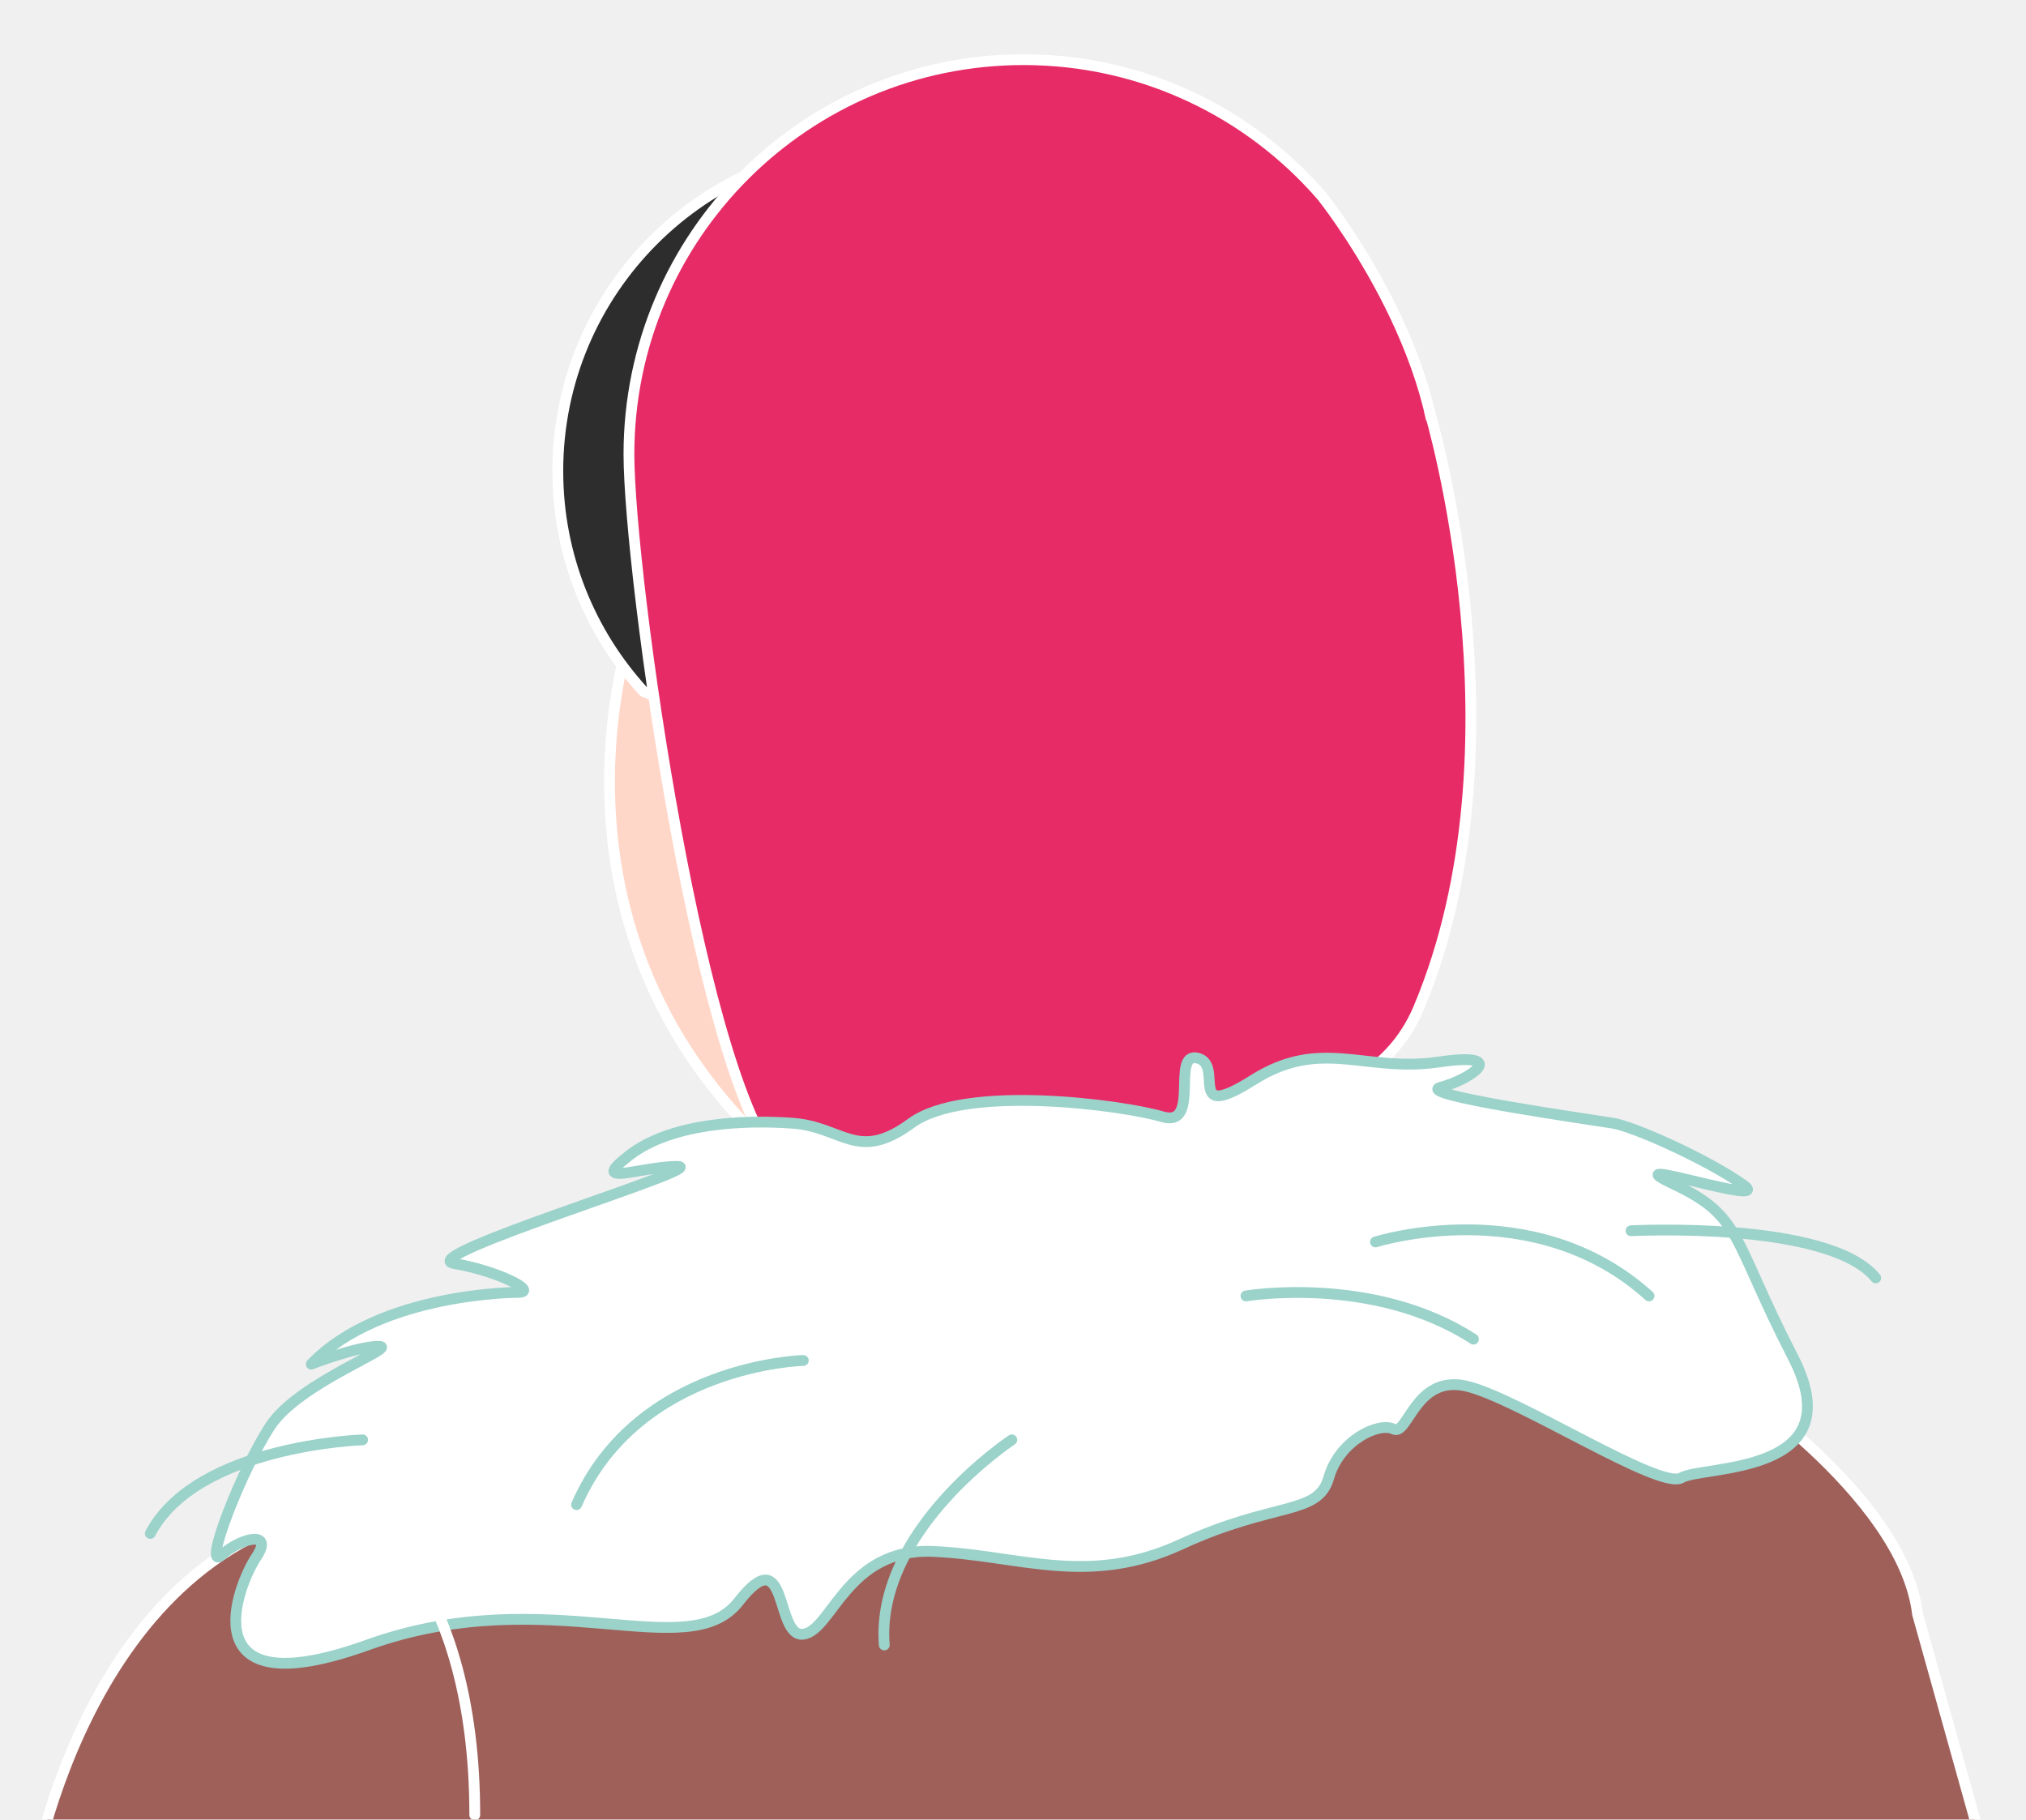
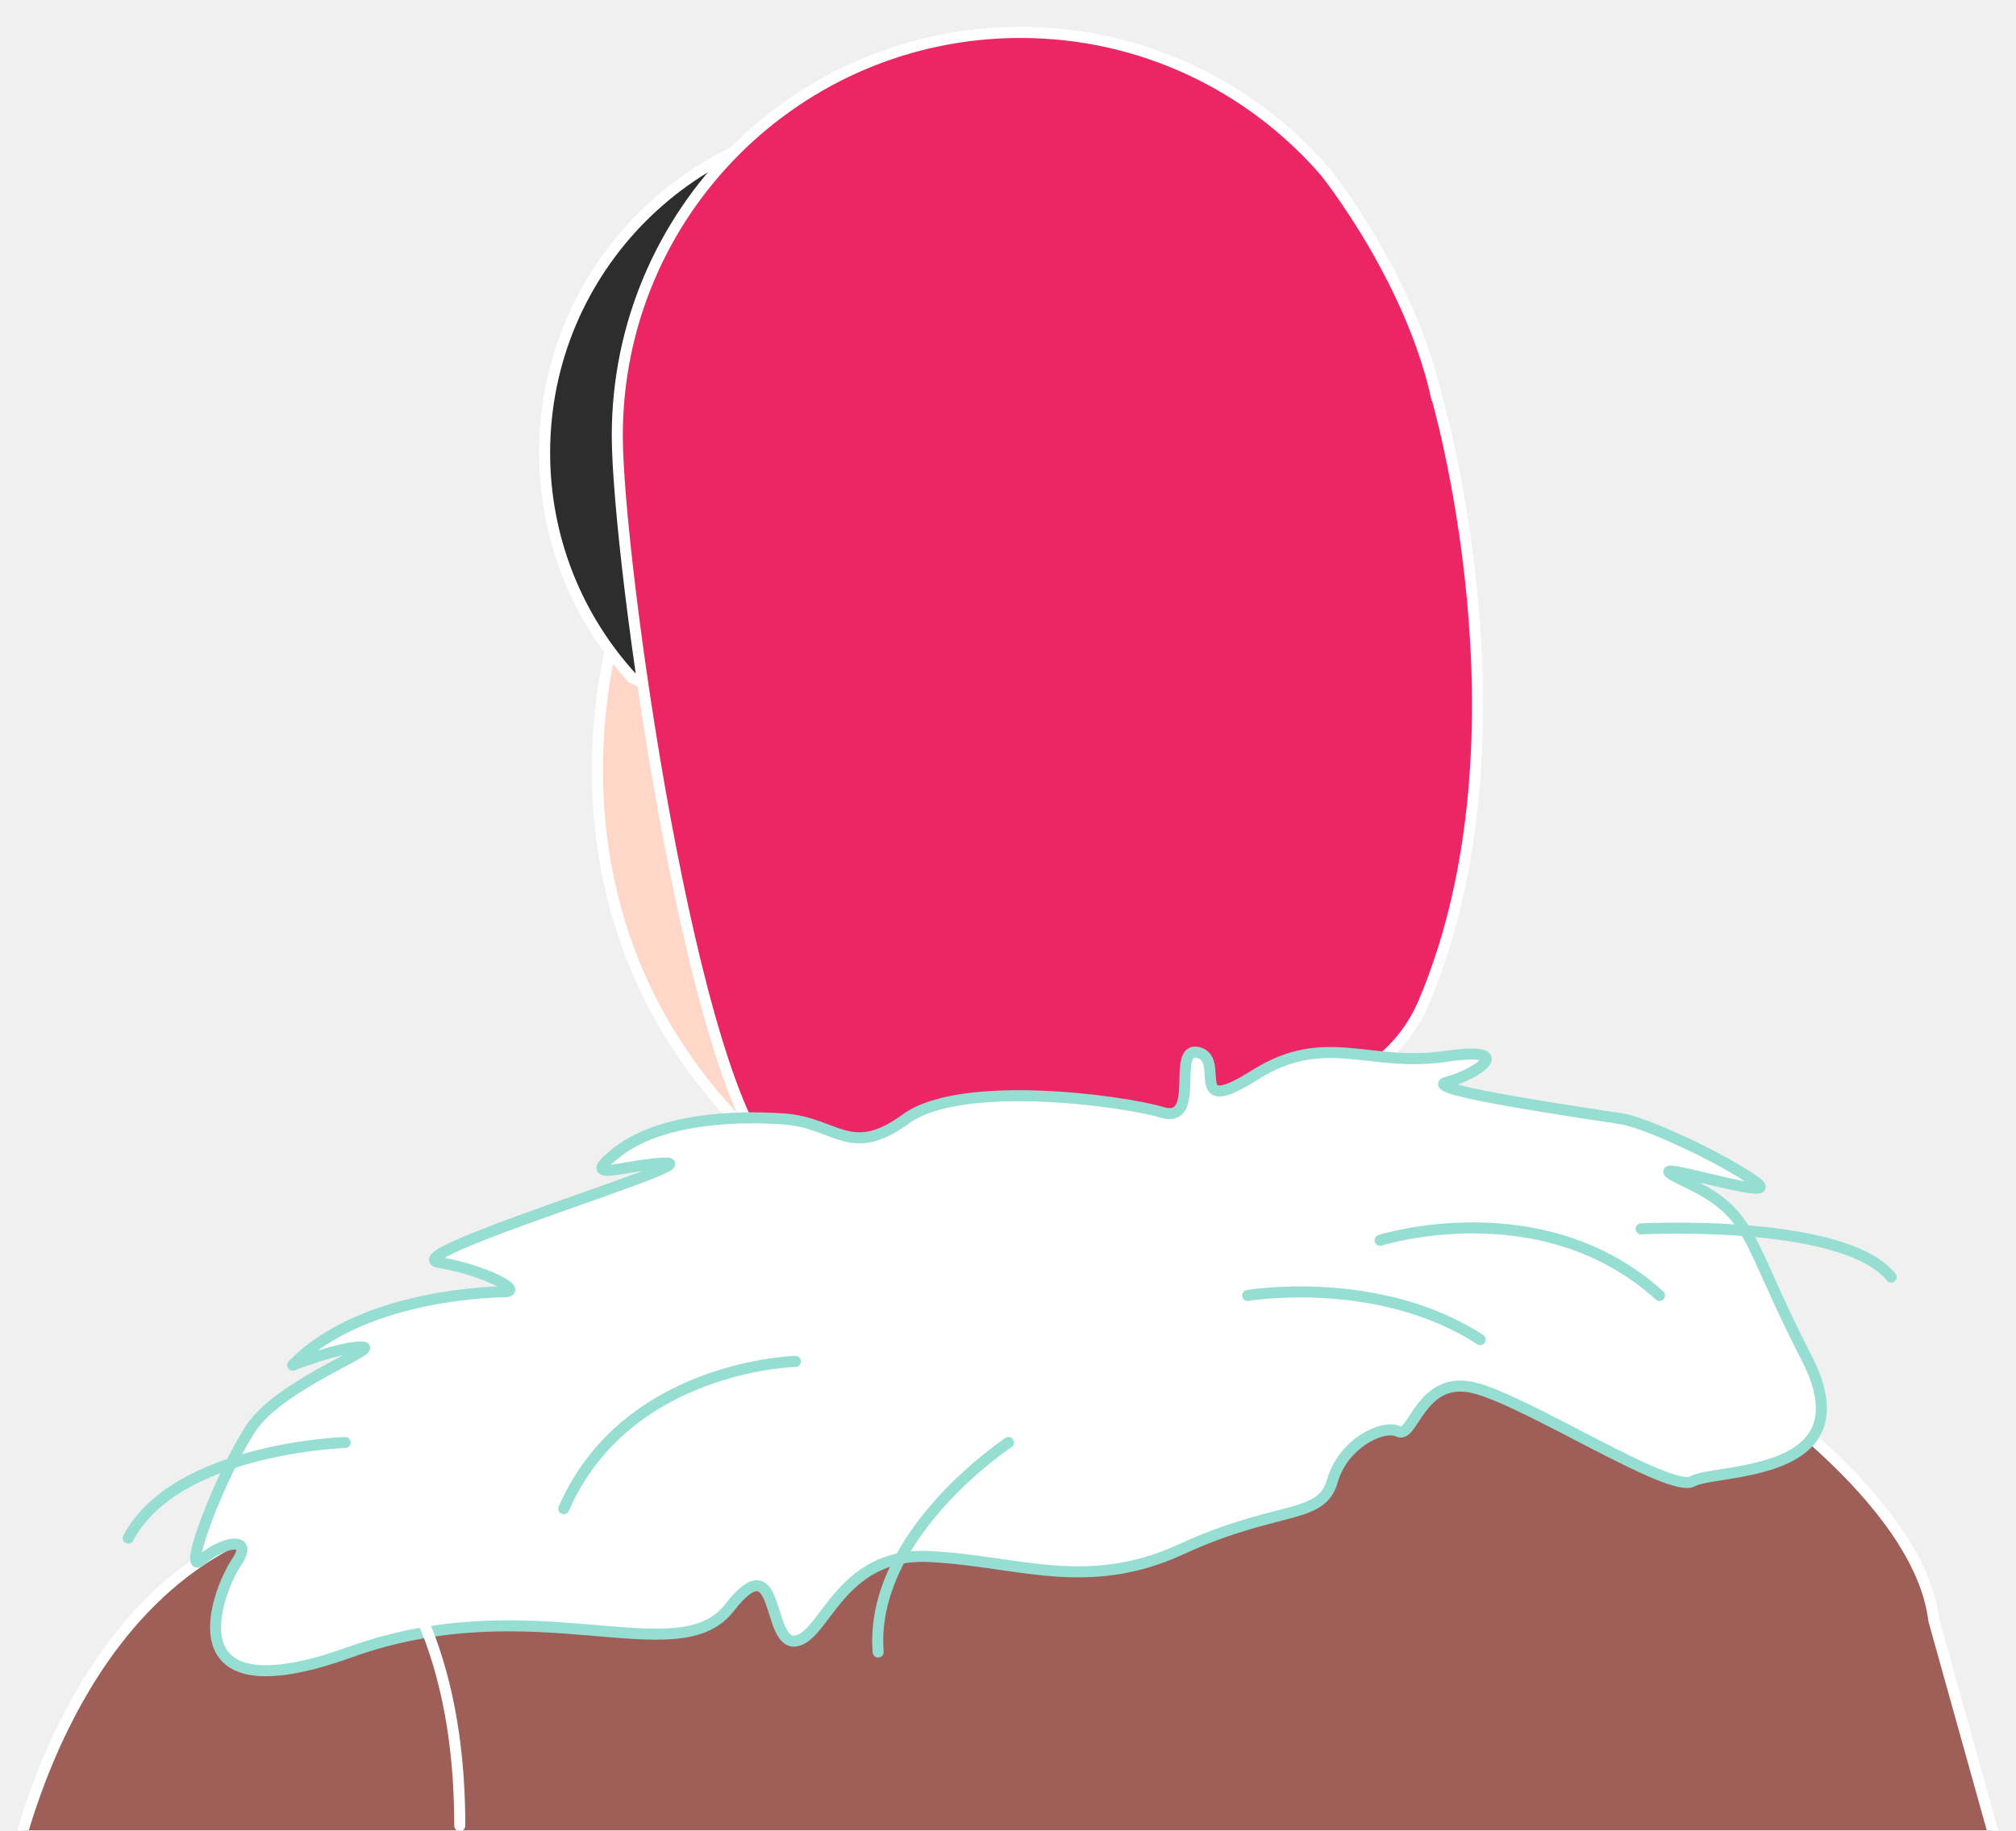
- <svg xmlns="http://www.w3.org/2000/svg" xmlns:xlink="http://www.w3.org/1999/xlink" version="1.1" id="Layer_1" x="0px" y="0px" viewBox="0 0 375.309 337.073" enable-background="new 0 0 375.309 337.073" xml:space="preserve">
+ <svg xmlns="http://www.w3.org/2000/svg" xmlns:xlink="http://www.w3.org/1999/xlink" version="1.1" id="Layer_1" x="0px" y="0px" viewBox="0 0 365.517 331.906" enable-background="new 0 0 365.517 331.906" xml:space="preserve">
  <g>
    <defs>
-       <rect id="SVGID_1_" x="-89.193" y="-39.913" width="498.667" height="376.986" />
+       <rect id="SVGID_1_" x="-93.783" y="-45.08" width="498.667" height="376.986" />
    </defs>
    <clipPath id="SVGID_2_">
      <use xlink:href="#SVGID_1_" overflow="visible" />
    </clipPath>
    <g clip-path="url(#SVGID_2_)">
-       <path fill="#FFD7C9" stroke="#FFFFFF" stroke-width="2" stroke-linecap="round" stroke-linejoin="round" stroke-miterlimit="10" d="    M209.476,144.81l-56.304-37.193l-35.659,7.165c0,0-23.147,62.67,34.408,105.781c0,0,12.152,11.554,2.272,29.08    c-9.88,17.527,70.088,49.064,70.088,49.064l60.032,16.854c0,0-53-82.501-55-104.083s24-63.744,15-102.512" />
-       <path fill="#2E2D2E" stroke="#FFFFFF" stroke-width="2" stroke-linecap="round" stroke-linejoin="round" d="M163.807,147.734    c33.399,0,60.474-27.075,60.474-60.474s-27.075-60.474-60.474-60.474s-60.474,27.075-60.474,60.474    c0,15.747,6.019,30.089,15.882,40.85l16.648,6.546c0,0,2.504-1.629,3.233-4.391C139.826,127.502,145.665,147.734,163.807,147.734z    " />
-       <path fill="#E72B66" stroke="#FFFFFF" stroke-width="2" stroke-linecap="round" stroke-linejoin="round" stroke-miterlimit="10" d="    M145.474,216.754c-15.46-13.403-28.965-110.533-28.965-132.601c0-40.373,32.728-73.101,73.101-73.101    c22.068,0,41.836,9.793,55.239,25.253c0,0,23.708,29.479,21.5,56.976c-3.159,39.345-31.998,114.806-71.47,114.806" />
-       <path fill="#9F605A" stroke="#FFFFFF" stroke-width="2" stroke-linecap="round" stroke-linejoin="round" d="M147.06,239.568    c0,0-37.151,31.684-84.716,39.996s-56.8,71.116-56.8,71.116l221.891,156.086l91.666-23.551l65.113-80.352l-28.997-103.839    c-2.674-22.563-37.555-44.823-37.555-44.823s-17.113-15.002-33.168-17.187c-16.055-2.185-38.464-8.999-38.464-8.999    S228.511,286.781,147.06,239.568z" />
-       <path fill="#E72B66" stroke="#FFFFFF" stroke-width="2" stroke-linecap="round" stroke-linejoin="round" stroke-miterlimit="10" d="    M204.313,208.088c24.929-0.651,50.084-1.356,58.494-21.333c20.471-48.627,2.063-110.34,2.063-110.34" />
-       <rect x="-79.212" y="-28.831" fill="none" width="469.352" height="365.904" />
-       <path fill="#FFFFFF" stroke="#9BD2CA" stroke-width="2" stroke-linecap="round" stroke-linejoin="round" stroke-miterlimit="10" d="    M96.14,239.421c0,0-25.634-0.055-38.484,13.306c0,0,8.484-3.306,12.484-3.306c4,0-14.667,6.667-20,14.667    c-5.333,8-12.822,27.333-9.077,24c3.744-3.333,9.744-4.569,6.411,0.382c-3.333,4.951-12.754,28.284,20.623,16.284    c33.377-12,59.371,4,68.707-8c9.336-12,6.67,6.667,12.003,6c5.333-0.667,8-16,24-15.333c16,0.667,28.667,6.667,46-1.333    c17.333-8,25.333-5.277,27.333-12.305c2-7.028,9.333-10.362,12-9.028c2.667,1.333,4-10,13.333-8c9.333,2,36,19.39,40,17.028    c4-2.362,32-0.362,20.667-22.362s-9.333-26-22-32c-12.667-6,19.333,4.667,12.667,0c-6.667-4.667-20-10.667-24-11.333    s-37.152-5.333-31.91-6.667c5.243-1.333,13.282-6.667-0.404-4.667s-21.686-4.667-34.353,3.333c-12.667,8-5.225-2.773-10.279-4.053    c-5.054-1.28,0.666,12.996-6.527,10.858c-7.193-2.138-36.527-6.138-46.527,1.195c-10,7.333-12.667,0.667-22,0s-22.598,0-30.299,6    c-7.701,6,2.299,2,8.965,2s-49.333,16.667-41.333,18S99.648,239.272,96.14,239.421z" />
-       <path fill="none" stroke="#9BD2CA" stroke-width="2" stroke-linecap="round" stroke-linejoin="round" stroke-miterlimit="10" d="    M67.174,266.754c0,0-30.667,0.951-39.333,17.333" />
-       <path fill="none" stroke="#9BD2CA" stroke-width="2" stroke-linecap="round" stroke-linejoin="round" stroke-miterlimit="10" d="    M148.807,252.048c0,0-30.667,0.706-42,26.706" />
-       <path fill="none" stroke="#9BD2CA" stroke-width="2" stroke-linecap="round" stroke-linejoin="round" stroke-miterlimit="10" d="    M187.438,266.754c0,0-25.297,16.667-23.631,38" />
-       <path fill="none" stroke="#9BD2CA" stroke-width="2" stroke-linecap="round" stroke-linejoin="round" stroke-miterlimit="10" d="    M302.14,228.015c0,0,36.667-1.928,45.333,8.739" />
-       <path fill="none" stroke="#9BD2CA" stroke-width="2" stroke-linecap="round" stroke-linejoin="round" stroke-miterlimit="10" d="    M254.807,230.088c0,0,29.333-9.333,50.667,10" />
-       <path fill="none" stroke="#9BD2CA" stroke-width="2" stroke-linecap="round" stroke-linejoin="round" stroke-miterlimit="10" d="    M230.807,240.088c0,0,23.624-4,42.145,8" />
-       <path fill="none" stroke="#FFFFFF" stroke-width="2" stroke-linecap="round" stroke-linejoin="round" stroke-miterlimit="10" d="    M67.174,280.055c0,0,20.776,12.659,20.776,56.177" />
+       <path fill="#FFD7C9" stroke="#FFFFFF" stroke-width="2" stroke-linecap="round" stroke-linejoin="round" stroke-miterlimit="10" d="    M204.885,139.643l-56.304-37.193l-35.659,7.165c0,0-23.147,62.67,34.408,105.781c0,0,12.152,11.554,2.272,29.08    s70.088,49.064,70.088,49.064l60.032,16.854c0,0-53-82.501-55-104.083c-2-21.582,24-63.744,15-102.512" />
+       <path fill="#2D2D2D" stroke="#FFFFFF" stroke-width="2" stroke-linecap="round" stroke-linejoin="round" d="M159.217,142.567    c33.399,0,60.474-27.075,60.474-60.474s-27.075-60.474-60.474-60.474S98.743,48.694,98.743,82.093    c0,15.747,6.019,30.089,15.882,40.85l16.648,6.546c0,0,2.504-1.629,3.233-4.391C135.236,122.335,141.075,142.567,159.217,142.567z    " />
+       <path fill="#EC2565" stroke="#FFFFFF" stroke-width="2" stroke-linecap="round" stroke-linejoin="round" stroke-miterlimit="10" d="    M140.884,211.587c-15.46-13.404-28.965-110.533-28.965-132.601c0-40.373,32.728-73.101,73.101-73.101    c22.068,0,41.836,9.793,55.239,25.253c0,0,23.708,29.479,21.5,56.976c-3.159,39.345-31.998,114.806-71.47,114.806" />
+       <path fill="#9E5F59" stroke="#FFFFFF" stroke-width="2" stroke-linecap="round" stroke-linejoin="round" d="M142.47,234.401    c0,0-37.151,31.684-84.716,39.996s-56.8,71.116-56.8,71.116l221.891,156.086l91.666-23.551l65.113-80.352l-28.997-103.839    c-2.674-22.563-37.555-44.823-37.555-44.823s-17.113-15.002-33.168-17.187c-16.055-2.185-38.464-8.999-38.464-8.999    S223.921,281.614,142.47,234.401z" />
+       <path fill="#EC2565" stroke="#FFFFFF" stroke-width="2" stroke-linecap="round" stroke-linejoin="round" stroke-miterlimit="10" d="    M199.723,202.92c24.929-0.651,50.084-1.356,58.494-21.333c20.471-48.627,2.063-110.34,2.063-110.34" />
+       <rect x="-83.802" y="-33.998" fill="none" width="469.352" height="365.904" />
+       <path fill="#FFFFFF" stroke="#96DED1" stroke-width="2" stroke-linecap="round" stroke-linejoin="round" stroke-miterlimit="10" d="    M91.55,234.254c0,0-25.634-0.055-38.484,13.306c0,0,8.484-3.306,12.484-3.306c4,0-14.667,6.667-20,14.667    c-5.333,8-12.822,27.333-9.077,24c3.744-3.333,9.744-4.569,6.411,0.382c-3.333,4.951-12.754,28.284,20.623,16.284    c33.377-12,59.371,4,68.707-8c9.336-12,6.67,6.667,12.003,6c5.333-0.667,8-16,24-15.333c16,0.667,28.667,6.667,46-1.333    c17.333-8,25.333-5.277,27.333-12.305c2-7.028,9.333-10.362,12-9.028s4-10,13.333-8c9.333,2,36,19.39,40,17.028    c4-2.362,32-0.362,20.667-22.362s-9.333-26-22-32c-12.667-6,19.333,4.667,12.667,0c-6.667-4.667-20-10.667-24-11.333    c-4-0.667-37.152-5.333-31.909-6.667c5.243-1.333,13.282-6.667-0.404-4.667c-13.686,2-21.686-4.667-34.353,3.333    c-12.667,8-5.225-2.773-10.279-4.053s0.666,12.996-6.527,10.858c-7.193-2.138-36.527-6.138-46.527,1.195s-12.667,0.667-22,0    c-9.333-0.667-22.598,0-30.299,6c-7.701,6,2.299,2,8.965,2c6.667,0-49.333,16.667-41.333,18    C87.55,230.254,95.058,234.105,91.55,234.254z" />
+       <path fill="none" stroke="#96DED1" stroke-width="2" stroke-linecap="round" stroke-linejoin="round" stroke-miterlimit="10" d="    M62.584,261.587c0,0-30.667,0.951-39.333,17.333" />
+       <path fill="none" stroke="#96DED1" stroke-width="2" stroke-linecap="round" stroke-linejoin="round" stroke-miterlimit="10" d="    M144.217,246.881c0,0-30.667,0.706-42,26.706" />
+       <path fill="none" stroke="#96DED1" stroke-width="2" stroke-linecap="round" stroke-linejoin="round" stroke-miterlimit="10" d="    M182.848,261.587c0,0-25.297,16.667-23.631,38" />
+       <path fill="none" stroke="#96DED1" stroke-width="2" stroke-linecap="round" stroke-linejoin="round" stroke-miterlimit="10" d="    M297.55,222.848c0,0,36.667-1.928,45.333,8.739" />
+       <path fill="none" stroke="#96DED1" stroke-width="2" stroke-linecap="round" stroke-linejoin="round" stroke-miterlimit="10" d="    M250.217,224.92c0,0,29.333-9.333,50.667,10" />
+       <path fill="none" stroke="#96DED1" stroke-width="2" stroke-linecap="round" stroke-linejoin="round" stroke-miterlimit="10" d="    M226.217,234.92c0,0,23.624-4,42.145,8" />
+       <path fill="none" stroke="#FFFFFF" stroke-width="2" stroke-linecap="round" stroke-linejoin="round" stroke-miterlimit="10" d="    M62.584,274.888c0,0,20.776,12.659,20.776,56.177" />
    </g>
  </g>
</svg>
